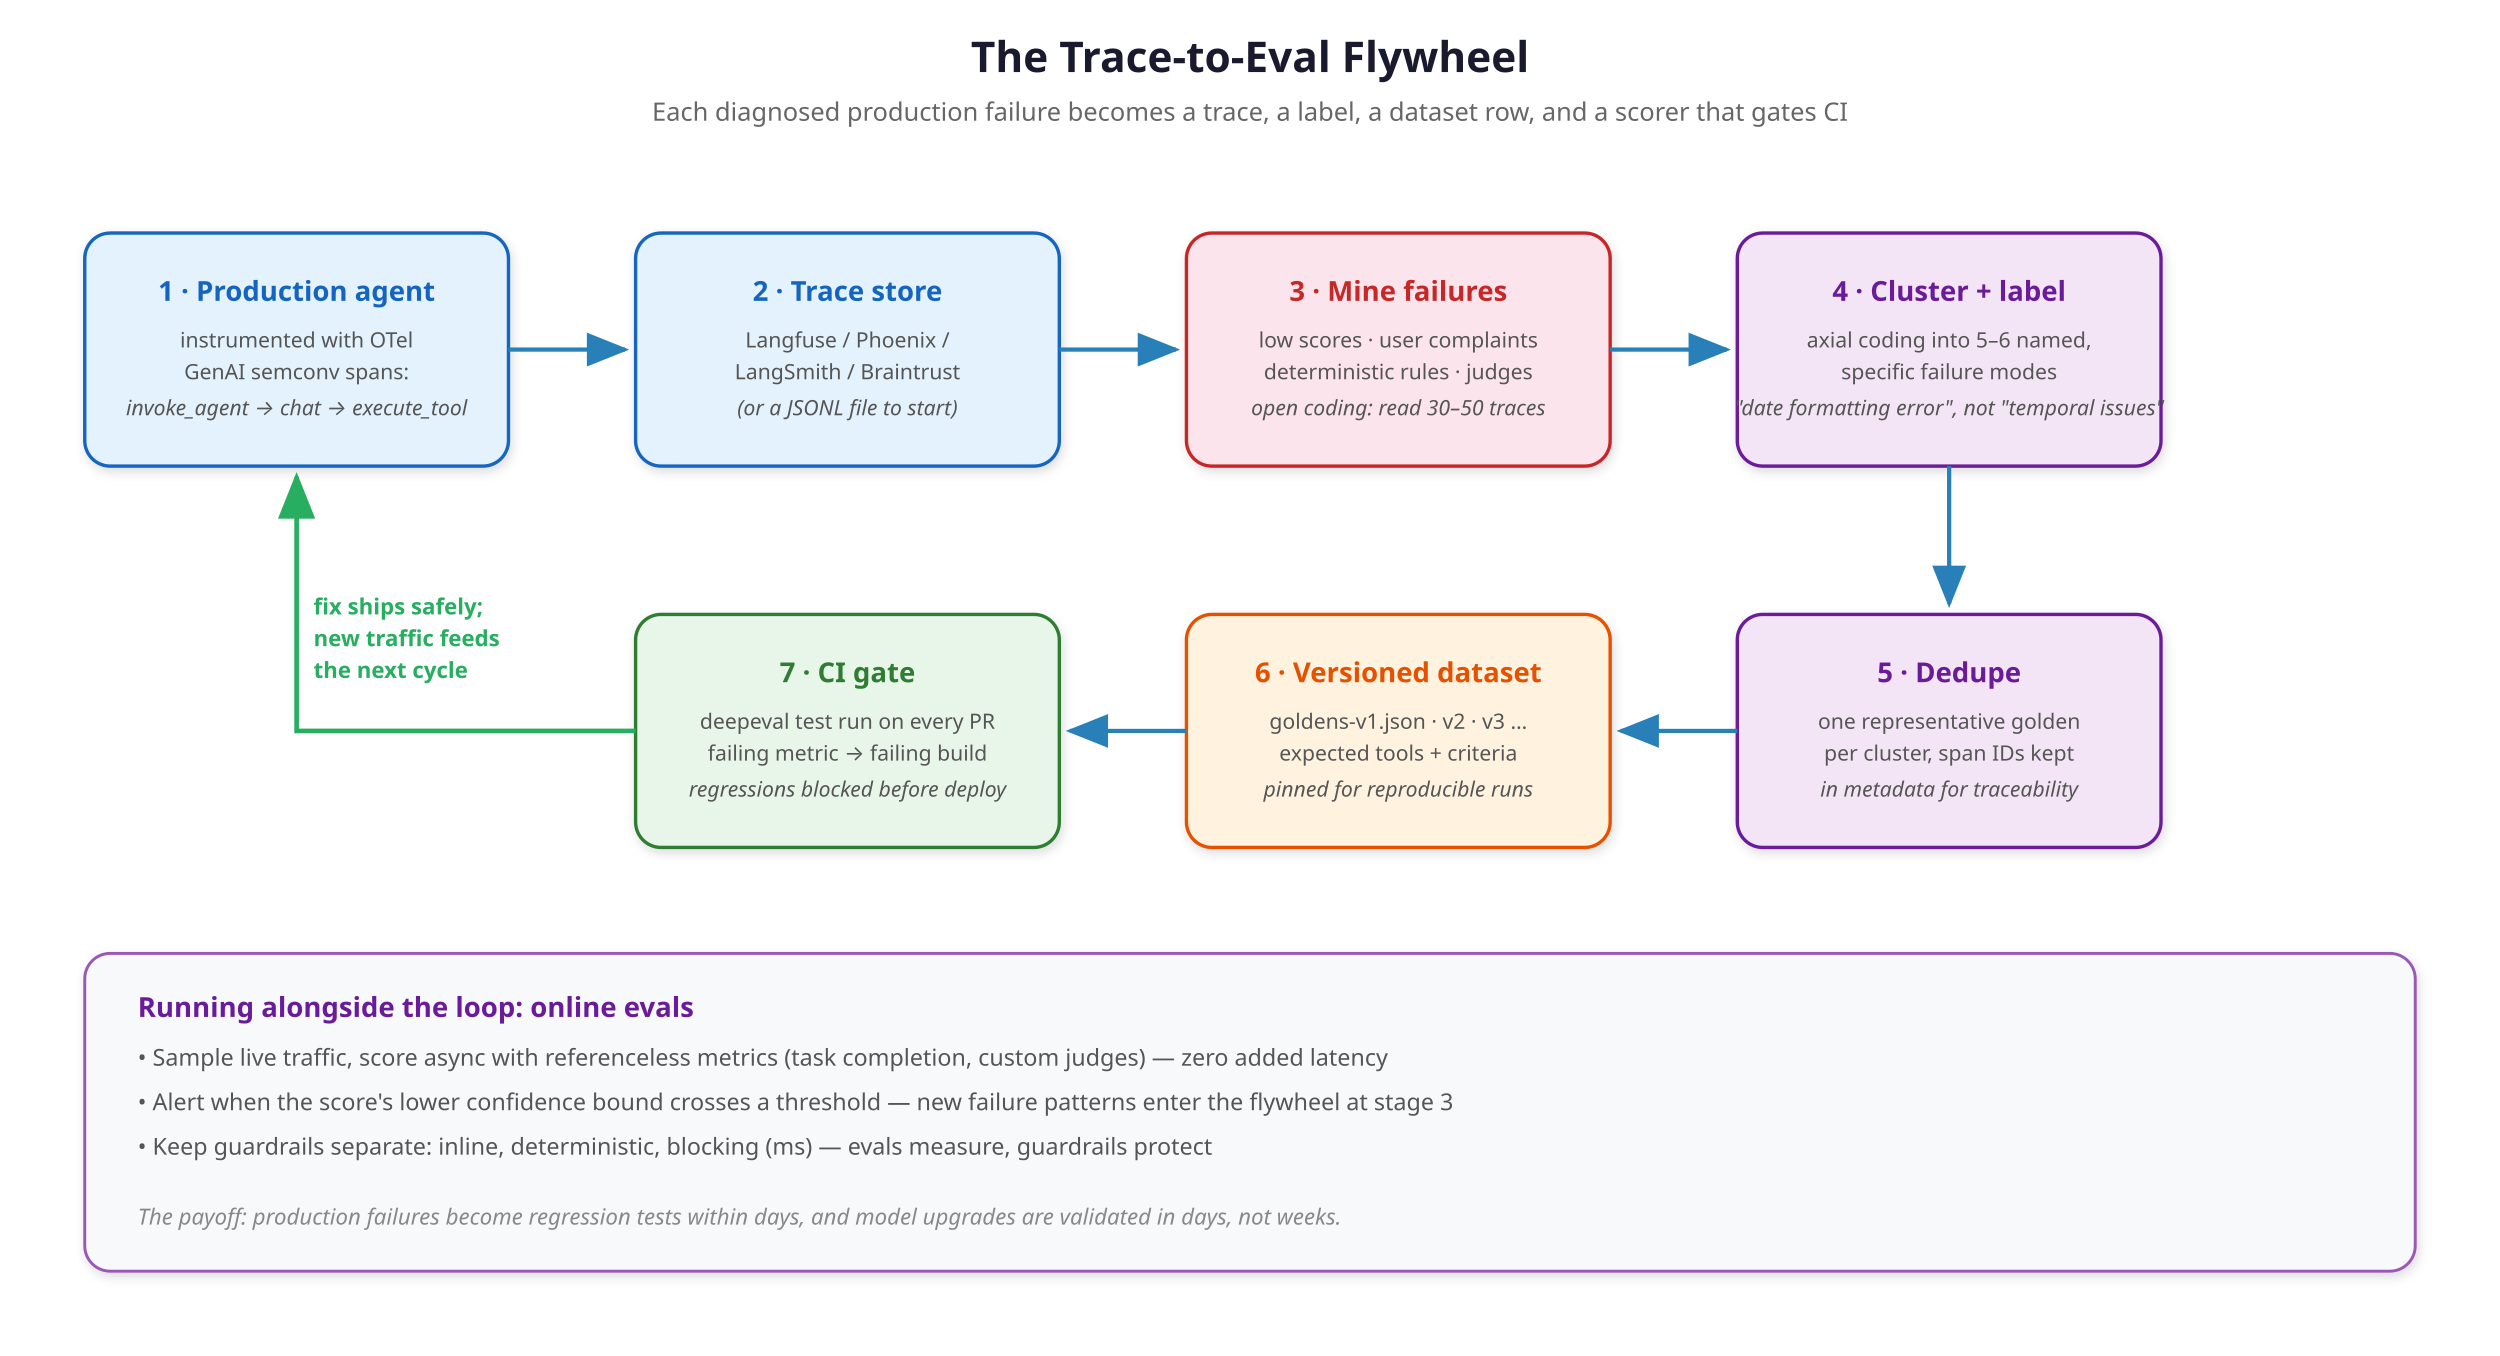
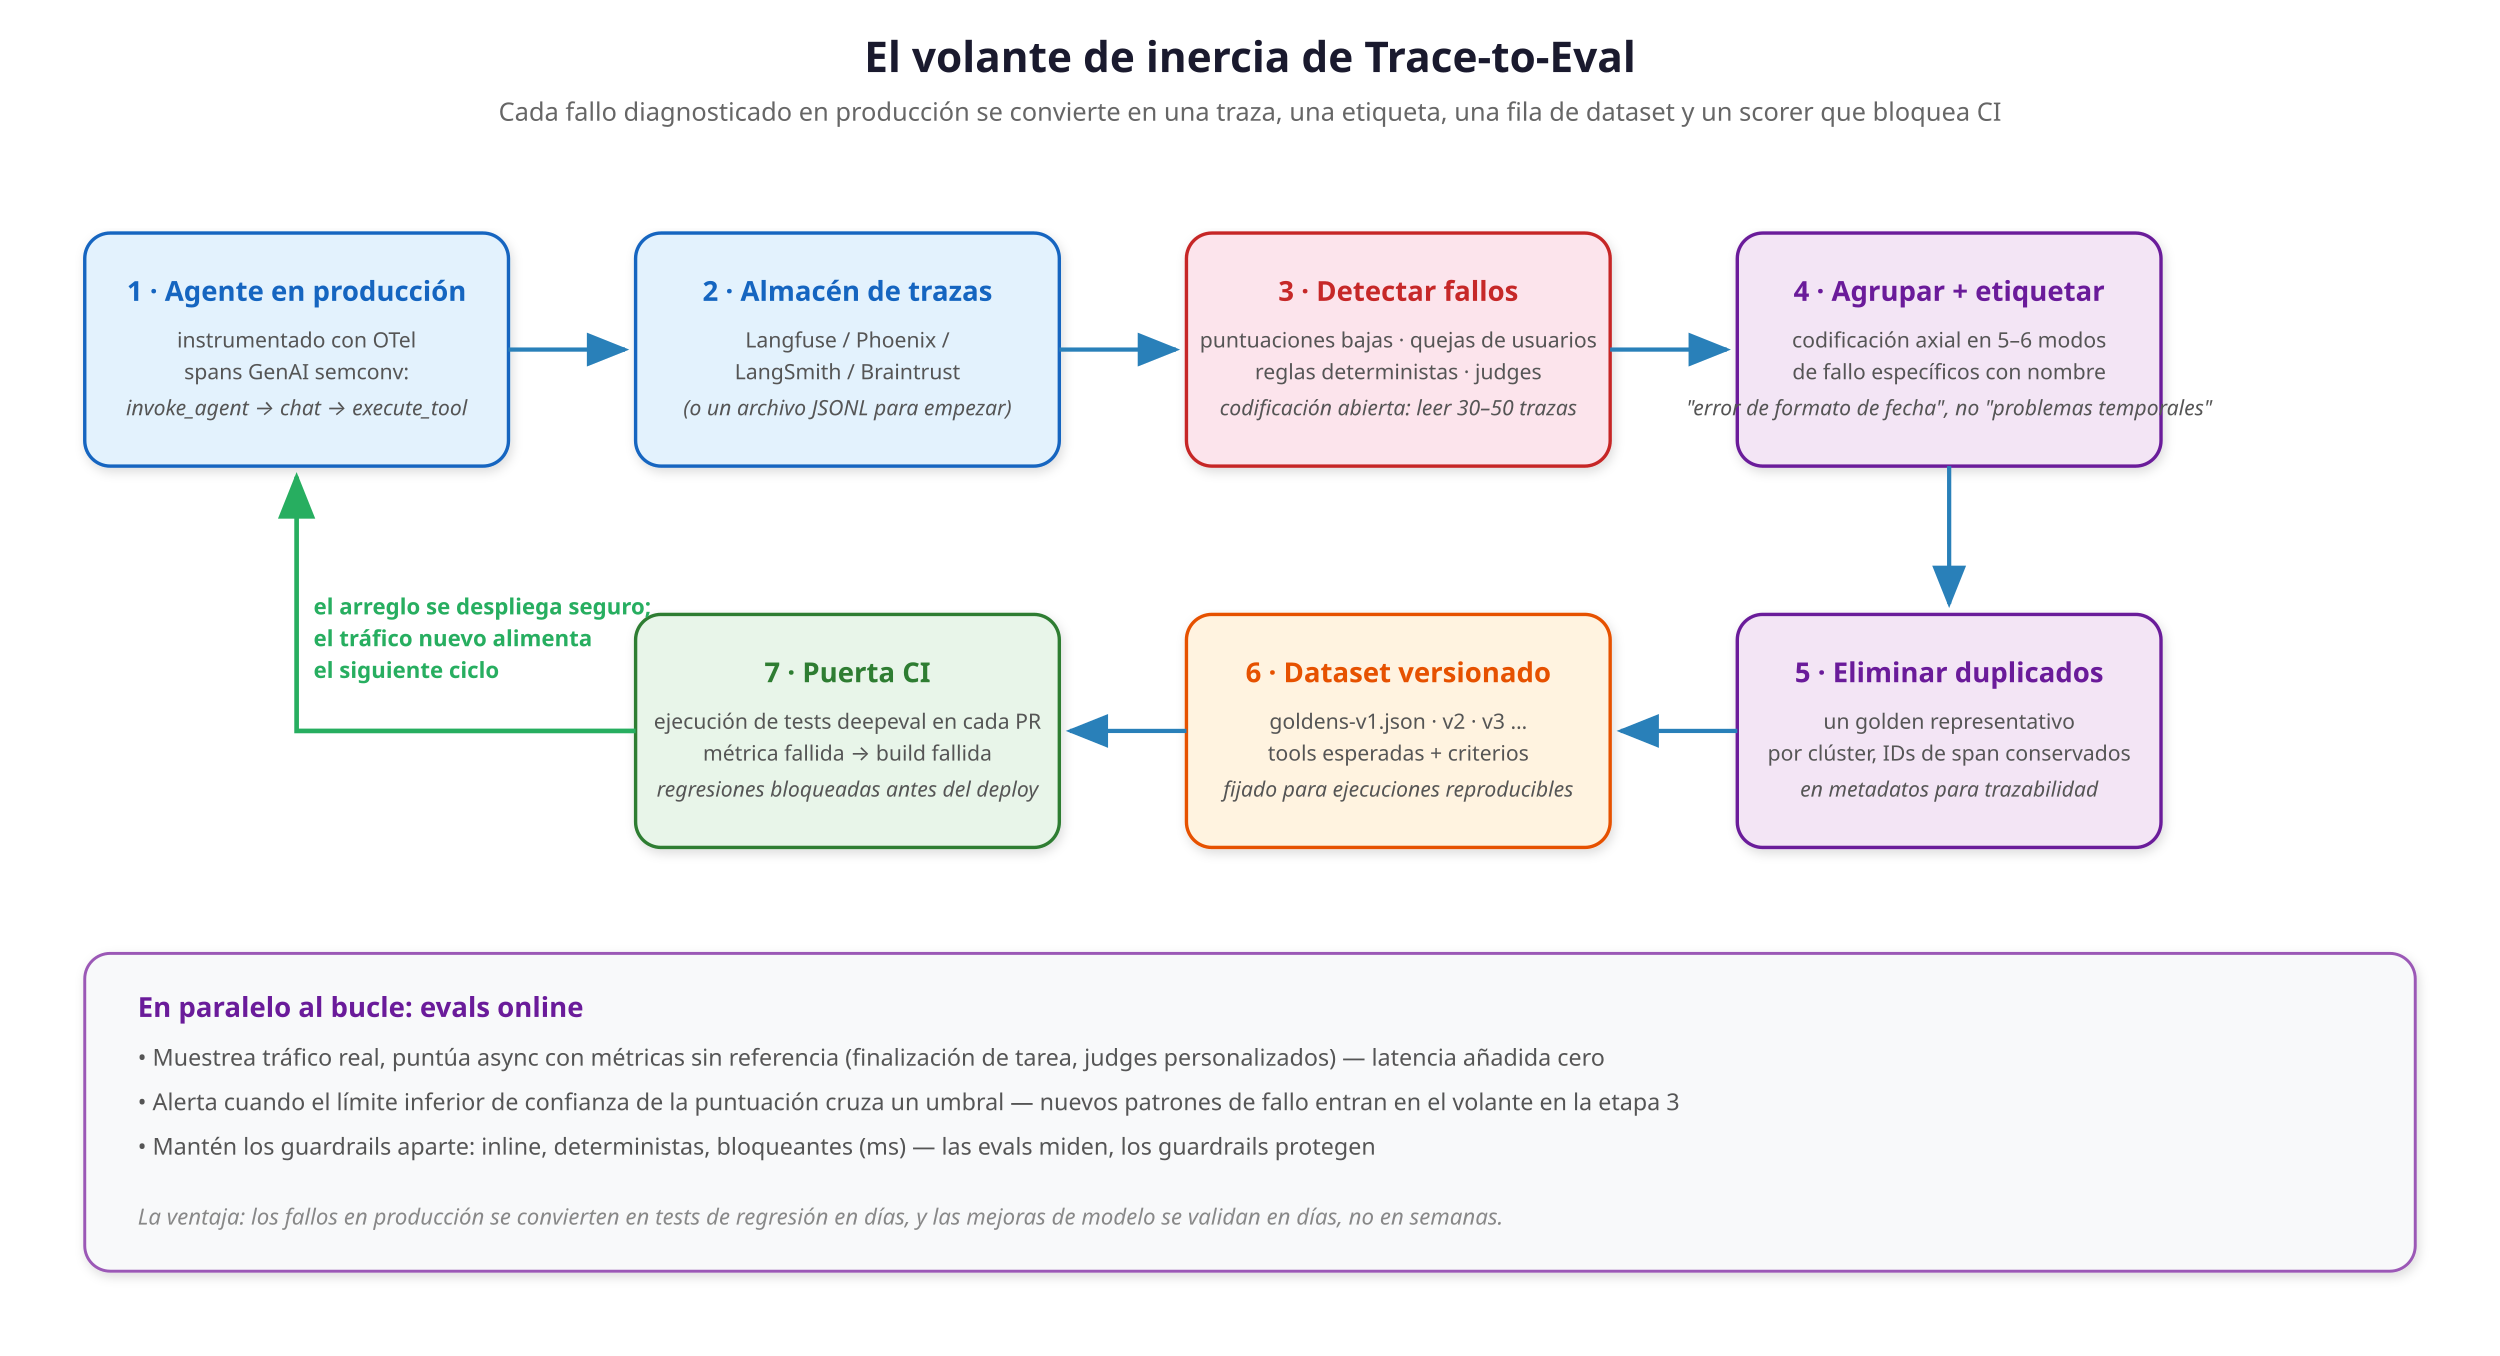
<svg xmlns="http://www.w3.org/2000/svg" viewBox="0 0 1180 640" font-family="'Segoe UI', system-ui, -apple-system, sans-serif">
  <defs>
    <marker id="arrFly" markerWidth="10" markerHeight="8" refX="9" refY="4" orient="auto">
      <path d="M0,0 L10,4 L0,8 Z" fill="#2980b9" />
    </marker>
    <marker id="arrFlyBack" markerWidth="10" markerHeight="8" refX="9" refY="4" orient="auto">
      <path d="M0,0 L10,4 L0,8 Z" fill="#27ae60" />
    </marker>
    <filter id="shadowFly" x="-4%" y="-4%" width="108%" height="116%">
      <feDropShadow dx="1" dy="2" stdDeviation="2.5" flood-opacity="0.14" />
    </filter>
  </defs>
-   <text x="590" y="34" text-anchor="middle" font-size="20" font-weight="700" fill="#1a1a2e">The Trace-to-Eval Flywheel</text>
-   <text x="590" y="57" text-anchor="middle" font-size="12" fill="#666">Each diagnosed production failure becomes a trace, a label, a dataset row, and a scorer that gates CI</text>
+   <text x="590" y="34" text-anchor="middle" font-size="20" font-weight="700" fill="#1a1a2e">El volante de inercia de Trace-to-Eval</text>
+   <text x="590" y="57" text-anchor="middle" font-size="12" fill="#666">Cada fallo diagnosticado en producción se convierte en una traza, una etiqueta, una fila de dataset y un scorer que bloquea CI</text>
  <rect x="40" y="110" width="200" height="110" rx="12" fill="#e3f2fd" stroke="#1565c0" stroke-width="1.6" filter="url(#shadowFly)" />
-   <text x="140" y="142" text-anchor="middle" font-size="13" font-weight="700" fill="#1565c0">1 · Production agent</text>
-   <text x="140" y="164" text-anchor="middle" font-size="10" fill="#555">instrumented with OTel</text>
-   <text x="140" y="179" text-anchor="middle" font-size="10" fill="#555">GenAI semconv spans:</text>
+   <text x="140" y="142" text-anchor="middle" font-size="13" font-weight="700" fill="#1565c0">1 · Agente en producción</text>
+   <text x="140" y="164" text-anchor="middle" font-size="10" fill="#555">instrumentado con OTel</text>
+   <text x="140" y="179" text-anchor="middle" font-size="10" fill="#555">spans GenAI semconv:</text>
  <text x="140" y="196" text-anchor="middle" font-size="10" font-style="italic" fill="#555">invoke_agent → chat → execute_tool</text>
  <line x1="240" y1="165" x2="295" y2="165" stroke="#2980b9" stroke-width="2" marker-end="url(#arrFly)" />
  <rect x="300" y="110" width="200" height="110" rx="12" fill="#e3f2fd" stroke="#1565c0" stroke-width="1.6" filter="url(#shadowFly)" />
-   <text x="400" y="142" text-anchor="middle" font-size="13" font-weight="700" fill="#1565c0">2 · Trace store</text>
+   <text x="400" y="142" text-anchor="middle" font-size="13" font-weight="700" fill="#1565c0">2 · Almacén de trazas</text>
  <text x="400" y="164" text-anchor="middle" font-size="10" fill="#555">Langfuse / Phoenix /</text>
  <text x="400" y="179" text-anchor="middle" font-size="10" fill="#555">LangSmith / Braintrust</text>
-   <text x="400" y="196" text-anchor="middle" font-size="10" font-style="italic" fill="#555">(or a JSONL file to start)</text>
+   <text x="400" y="196" text-anchor="middle" font-size="10" font-style="italic" fill="#555">(o un archivo JSONL para empezar)</text>
  <line x1="500" y1="165" x2="555" y2="165" stroke="#2980b9" stroke-width="2" marker-end="url(#arrFly)" />
  <rect x="560" y="110" width="200" height="110" rx="12" fill="#fce4ec" stroke="#c62828" stroke-width="1.6" filter="url(#shadowFly)" />
-   <text x="660" y="142" text-anchor="middle" font-size="13" font-weight="700" fill="#c62828">3 · Mine failures</text>
-   <text x="660" y="164" text-anchor="middle" font-size="10" fill="#555">low scores · user complaints</text>
-   <text x="660" y="179" text-anchor="middle" font-size="10" fill="#555">deterministic rules · judges</text>
-   <text x="660" y="196" text-anchor="middle" font-size="10" font-style="italic" fill="#555">open coding: read 30–50 traces</text>
+   <text x="660" y="142" text-anchor="middle" font-size="13" font-weight="700" fill="#c62828">3 · Detectar fallos</text>
+   <text x="660" y="164" text-anchor="middle" font-size="10" fill="#555">puntuaciones bajas · quejas de usuarios</text>
+   <text x="660" y="179" text-anchor="middle" font-size="10" fill="#555">reglas deterministas · judges</text>
+   <text x="660" y="196" text-anchor="middle" font-size="10" font-style="italic" fill="#555">codificación abierta: leer 30–50 trazas</text>
  <line x1="760" y1="165" x2="815" y2="165" stroke="#2980b9" stroke-width="2" marker-end="url(#arrFly)" />
  <rect x="820" y="110" width="200" height="110" rx="12" fill="#f3e5f5" stroke="#6a1b9a" stroke-width="1.6" filter="url(#shadowFly)" />
-   <text x="920" y="142" text-anchor="middle" font-size="13" font-weight="700" fill="#6a1b9a">4 · Cluster + label</text>
-   <text x="920" y="164" text-anchor="middle" font-size="10" fill="#555">axial coding into 5–6 named,</text>
-   <text x="920" y="179" text-anchor="middle" font-size="10" fill="#555">specific failure modes</text>
-   <text x="920" y="196" text-anchor="middle" font-size="10" font-style="italic" fill="#555">"date formatting error", not "temporal issues"</text>
+   <text x="920" y="142" text-anchor="middle" font-size="13" font-weight="700" fill="#6a1b9a">4 · Agrupar + etiquetar</text>
+   <text x="920" y="164" text-anchor="middle" font-size="10" fill="#555">codificación axial en 5–6 modos</text>
+   <text x="920" y="179" text-anchor="middle" font-size="10" fill="#555">de fallo específicos con nombre</text>
+   <text x="920" y="196" text-anchor="middle" font-size="10" font-style="italic" fill="#555">"error de formato de fecha", no "problemas temporales"</text>
  <line x1="920" y1="220" x2="920" y2="285" stroke="#2980b9" stroke-width="2" marker-end="url(#arrFly)" />
  <rect x="820" y="290" width="200" height="110" rx="12" fill="#f3e5f5" stroke="#6a1b9a" stroke-width="1.6" filter="url(#shadowFly)" />
-   <text x="920" y="322" text-anchor="middle" font-size="13" font-weight="700" fill="#6a1b9a">5 · Dedupe</text>
-   <text x="920" y="344" text-anchor="middle" font-size="10" fill="#555">one representative golden</text>
-   <text x="920" y="359" text-anchor="middle" font-size="10" fill="#555">per cluster, span IDs kept</text>
-   <text x="920" y="376" text-anchor="middle" font-size="10" font-style="italic" fill="#555">in metadata for traceability</text>
+   <text x="920" y="322" text-anchor="middle" font-size="13" font-weight="700" fill="#6a1b9a">5 · Eliminar duplicados</text>
+   <text x="920" y="344" text-anchor="middle" font-size="10" fill="#555">un golden representativo</text>
+   <text x="920" y="359" text-anchor="middle" font-size="10" fill="#555">por clúster, IDs de span conservados</text>
+   <text x="920" y="376" text-anchor="middle" font-size="10" font-style="italic" fill="#555">en metadatos para trazabilidad</text>
  <line x1="820" y1="345" x2="765" y2="345" stroke="#2980b9" stroke-width="2" marker-end="url(#arrFly)" />
  <rect x="560" y="290" width="200" height="110" rx="12" fill="#fff3e0" stroke="#e65100" stroke-width="1.6" filter="url(#shadowFly)" />
-   <text x="660" y="322" text-anchor="middle" font-size="13" font-weight="700" fill="#e65100">6 · Versioned dataset</text>
+   <text x="660" y="322" text-anchor="middle" font-size="13" font-weight="700" fill="#e65100">6 · Dataset versionado</text>
  <text x="660" y="344" text-anchor="middle" font-size="10" fill="#555">goldens-v1.json · v2 · v3 …</text>
-   <text x="660" y="359" text-anchor="middle" font-size="10" fill="#555">expected tools + criteria</text>
-   <text x="660" y="376" text-anchor="middle" font-size="10" font-style="italic" fill="#555">pinned for reproducible runs</text>
+   <text x="660" y="359" text-anchor="middle" font-size="10" fill="#555">tools esperadas + criterios</text>
+   <text x="660" y="376" text-anchor="middle" font-size="10" font-style="italic" fill="#555">fijado para ejecuciones reproducibles</text>
  <line x1="560" y1="345" x2="505" y2="345" stroke="#2980b9" stroke-width="2" marker-end="url(#arrFly)" />
  <rect x="300" y="290" width="200" height="110" rx="12" fill="#e8f5e9" stroke="#2e7d32" stroke-width="1.6" filter="url(#shadowFly)" />
-   <text x="400" y="322" text-anchor="middle" font-size="13" font-weight="700" fill="#2e7d32">7 · CI gate</text>
-   <text x="400" y="344" text-anchor="middle" font-size="10" fill="#555">deepeval test run on every PR</text>
-   <text x="400" y="359" text-anchor="middle" font-size="10" fill="#555">failing metric → failing build</text>
-   <text x="400" y="376" text-anchor="middle" font-size="10" font-style="italic" fill="#555">regressions blocked before deploy</text>
+   <text x="400" y="322" text-anchor="middle" font-size="13" font-weight="700" fill="#2e7d32">7 · Puerta CI</text>
+   <text x="400" y="344" text-anchor="middle" font-size="10" fill="#555">ejecución de tests deepeval en cada PR</text>
+   <text x="400" y="359" text-anchor="middle" font-size="10" fill="#555">métrica fallida → build fallida</text>
+   <text x="400" y="376" text-anchor="middle" font-size="10" font-style="italic" fill="#555">regresiones bloqueadas antes del deploy</text>
  <path d="M 300 345 L 140 345 L 140 225" fill="none" stroke="#27ae60" stroke-width="2.2" marker-end="url(#arrFlyBack)" />
-   <text x="148" y="290" font-size="10.5" font-weight="700" fill="#27ae60">fix ships safely;</text>
-   <text x="148" y="305" font-size="10.5" font-weight="700" fill="#27ae60">new traffic feeds</text>
-   <text x="148" y="320" font-size="10.5" font-weight="700" fill="#27ae60">the next cycle</text>
+   <text x="148" y="290" font-size="10.5" font-weight="700" fill="#27ae60">el arreglo se despliega seguro;</text>
+   <text x="148" y="305" font-size="10.5" font-weight="700" fill="#27ae60">el tráfico nuevo alimenta</text>
+   <text x="148" y="320" font-size="10.5" font-weight="700" fill="#27ae60">el siguiente ciclo</text>
  <rect x="40" y="450" width="1100" height="150" rx="12" fill="#f8f9fa" stroke="#9b59b6" stroke-width="1.4" filter="url(#shadowFly)" />
-   <text x="65" y="480" font-size="13" font-weight="700" fill="#6a1b9a">Running alongside the loop: online evals</text>
-   <text x="65" y="503" font-size="11" fill="#555">• Sample live traffic, score async with referenceless metrics (task completion, custom judges) — zero added latency</text>
-   <text x="65" y="524" font-size="11" fill="#555">• Alert when the score's lower confidence bound crosses a threshold — new failure patterns enter the flywheel at stage 3</text>
-   <text x="65" y="545" font-size="11" fill="#555">• Keep guardrails separate: inline, deterministic, blocking (ms) — evals measure, guardrails protect</text>
-   <text x="65" y="578" font-size="10.5" font-style="italic" fill="#888">The payoff: production failures become regression tests within days, and model upgrades are validated in days, not weeks.</text>
+   <text x="65" y="480" font-size="13" font-weight="700" fill="#6a1b9a">En paralelo al bucle: evals online</text>
+   <text x="65" y="503" font-size="11" fill="#555">• Muestrea tráfico real, puntúa async con métricas sin referencia (finalización de tarea, judges personalizados) — latencia añadida cero</text>
+   <text x="65" y="524" font-size="11" fill="#555">• Alerta cuando el límite inferior de confianza de la puntuación cruza un umbral — nuevos patrones de fallo entran en el volante en la etapa 3</text>
+   <text x="65" y="545" font-size="11" fill="#555">• Mantén los guardrails aparte: inline, deterministas, bloqueantes (ms) — las evals miden, los guardrails protegen</text>
+   <text x="65" y="578" font-size="10.5" font-style="italic" fill="#888">La ventaja: los fallos en producción se convierten en tests de regresión en días, y las mejoras de modelo se validan en días, no en semanas.</text>
</svg>
